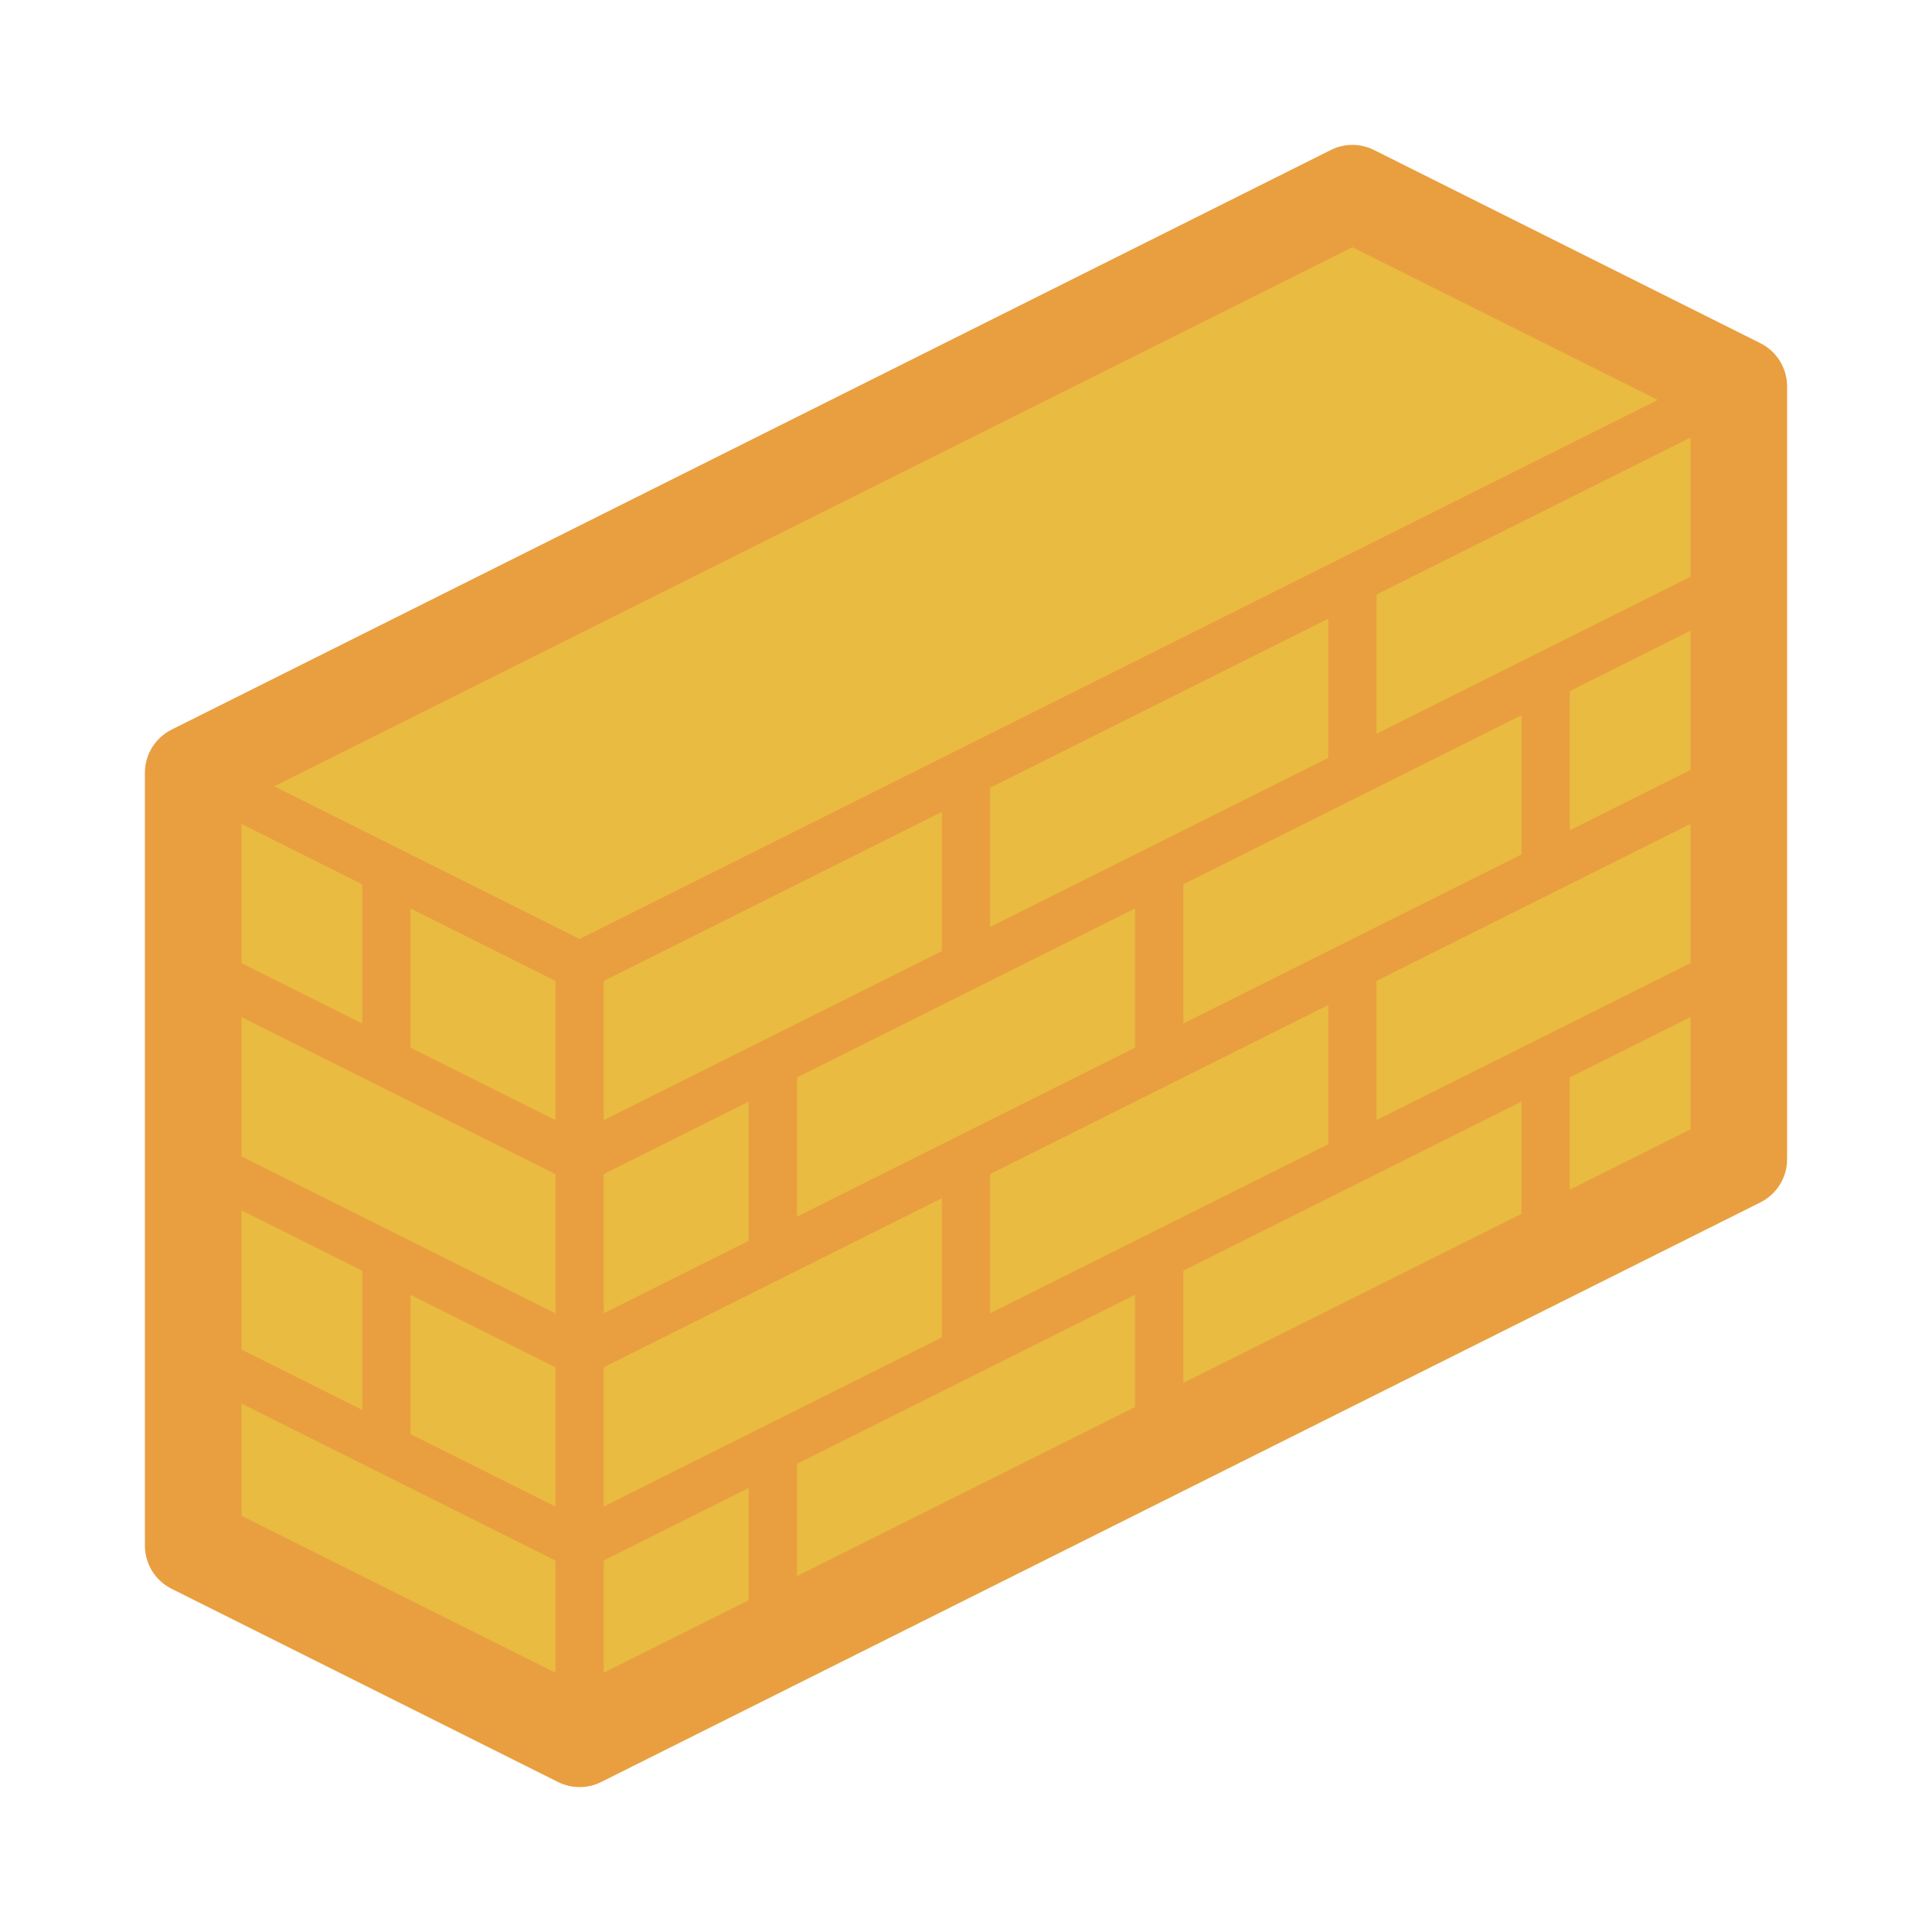
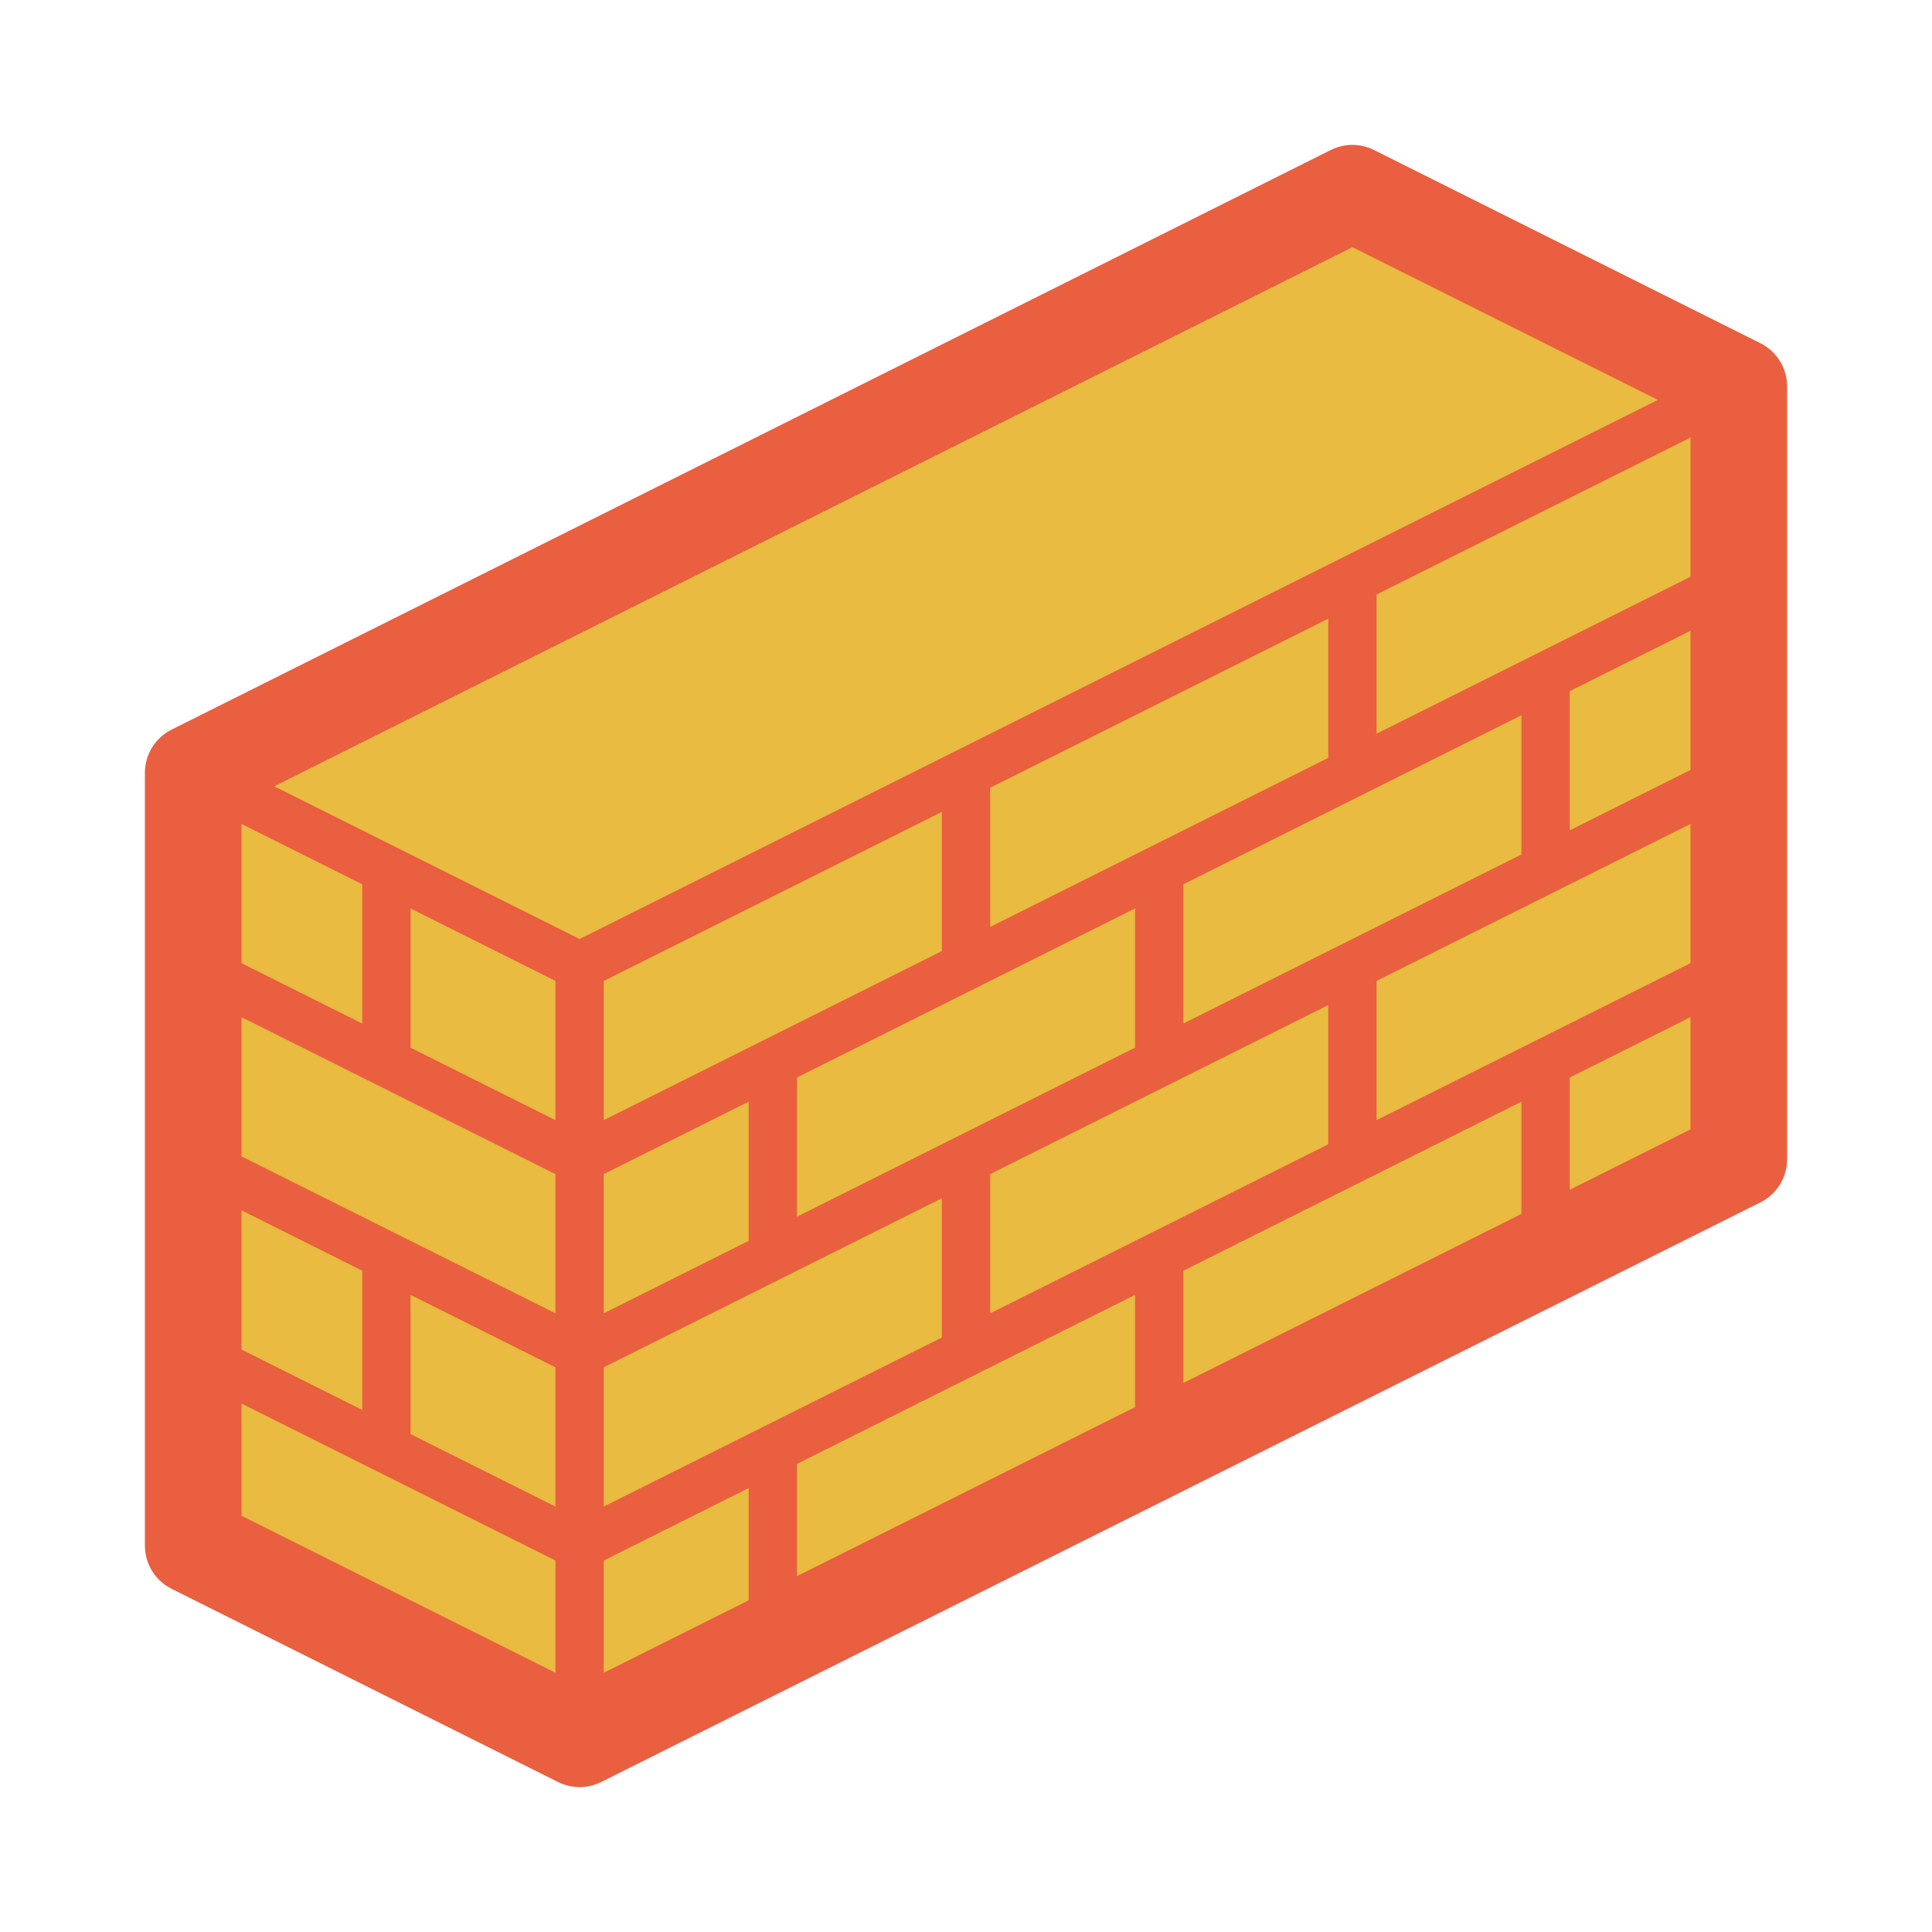
<svg xmlns="http://www.w3.org/2000/svg" width="150" height="150" viewBox="0 0 100 100">
  <g>
    <path fill="#e9bb40" id="fill" d="m11.794,39.535l57.974,-28.856c0,0 19.15,9.635 19.388,9.397c0.237,-0.237 1.424,39.393 1.258,39.25c-0.166,-0.143 -59.872,30.043 -60.038,29.9c-0.166,-0.143 -21.191,-10.536 -21.357,-10.679c-0.166,-0.143 2.776,-39.013 2.776,-39.013z" />
-   </g>e9bb40
-  <g>
-     <path fill="#E99F40" id="Outline" d="m91.118,17.764l-20,-10c-0.704,-0.353 -1.532,-0.353 -2.236,0l-60,30c-0.847,0.424 -1.382,1.289 -1.382,2.236l0,40c0,0.947 0.535,1.813 1.382,2.236l20,10c0.352,0.176 0.735,0.264 1.118,0.264s0.766,-0.088 1.118,-0.264l60,-30c0.847,-0.423 1.382,-1.289 1.382,-2.236l0,-40c0,-0.947 -0.535,-1.812 -1.382,-2.236l-0,0zm-3.618,22.089l-6.25,3.125l0,-7.205l6.25,-3.125l0,7.205zm-75,12.794l16.25,8.125l0,7.205l-16.25,-8.124l0,-7.206zm18.75,15.33l0,-7.205l7.5,-3.75l0,7.205l-7.5,3.75zm18.191,-9.095l-8.191,4.095l0,-7.205l17.5,-8.75l0,7.205l-9.309,4.655zm20,-10l-8.191,4.095l0,-7.205l17.5,-8.75l0,7.205l-9.309,4.655zm10,-15l-8.191,4.095l0,-7.205l16.25,-8.125l0,7.205l-8.059,4.03zm-10.691,-1.859l0,7.205l-9.309,4.655l-8.191,4.095l0,-7.205l17.5,-8.75zm-20,10l0,7.205l-9.309,4.655l-8.191,4.095l0,-7.205l17.5,-8.75zm-20,8.75l0,7.205l-7.5,-3.75l0,-7.205l7.5,3.75zm-10,2.204l-6.25,-3.125l0,-7.205l6.25,3.125l0,7.205zm-6.25,16.875l0,-7.205l6.25,3.125l0,7.205l-6.25,-3.125l0,0zm8.75,-2.829l7.5,3.75l0,7.205l-7.5,-3.75l0,-7.205zm18.191,6.859l-8.191,4.095l0,-7.205l17.5,-8.75l0,7.205l-9.309,4.655l0,-0zm20,-10l-8.191,4.095l0,-7.205l17.5,-8.75l0,7.205l-9.309,4.655zm11.809,-5.905l0,-7.205l9.307,-4.654c0.001,0 0.001,0 0.002,-0.001l6.941,-3.47l0,7.205l-8.059,4.03l-8.191,4.095zm-1.25,-45.182l15.808,7.904l-55.808,27.904l-15.808,-7.904l55.808,-27.904zm-57.5,65.66l0,-5.808l16.25,8.125l0,5.808l-16.25,-8.125zm18.75,8.125l0,-5.808l7.5,-3.75l0,5.808l-7.5,3.75zm10,-5l0,-5.808l17.5,-8.75l0,5.808l-17.5,8.75zm20,-10l0,-5.808l17.5,-8.75l0,5.808l-17.5,8.75zm20,-15.808l6.25,-3.125l0,5.808l-6.25,3.125l0,-5.808z" />
+   </g>
+   <g>
+     <path fill="#E95F40" id="Outline" d="m91.118,17.764l-20,-10c-0.704,-0.353 -1.532,-0.353 -2.236,0l-60,30c-0.847,0.424 -1.382,1.289 -1.382,2.236l0,40c0,0.947 0.535,1.813 1.382,2.236l20,10c0.352,0.176 0.735,0.264 1.118,0.264s0.766,-0.088 1.118,-0.264l60,-30c0.847,-0.423 1.382,-1.289 1.382,-2.236l0,-40c0,-0.947 -0.535,-1.812 -1.382,-2.236l-0,0zm-3.618,22.089l-6.25,3.125l0,-7.205l6.25,-3.125l0,7.205zm-75,12.794l16.25,8.125l0,7.205l-16.25,-8.124l0,-7.206zm18.75,15.33l0,-7.205l7.5,-3.75l0,7.205l-7.5,3.75zm18.191,-9.095l-8.191,4.095l0,-7.205l17.5,-8.75l0,7.205l-9.309,4.655zm20,-10l-8.191,4.095l0,-7.205l17.5,-8.75l0,7.205l-9.309,4.655zm10,-15l-8.191,4.095l0,-7.205l16.25,-8.125l0,7.205l-8.059,4.03zm-10.691,-1.859l0,7.205l-9.309,4.655l-8.191,4.095l0,-7.205l17.5,-8.75zm-20,10l0,7.205l-9.309,4.655l-8.191,4.095l0,-7.205l17.5,-8.75zm-20,8.75l0,7.205l-7.5,-3.75l0,-7.205l7.5,3.75zm-10,2.204l-6.25,-3.125l0,-7.205l6.25,3.125l0,7.205zm-6.25,16.875l0,-7.205l6.25,3.125l0,7.205l-6.25,-3.125l0,0zm8.75,-2.829l7.5,3.75l0,7.205l-7.5,-3.75l0,-7.205zm18.191,6.859l-8.191,4.095l0,-7.205l17.5,-8.75l0,7.205l-9.309,4.655l0,-0zm20,-10l-8.191,4.095l0,-7.205l17.5,-8.75l0,7.205l-9.309,4.655zm11.809,-5.905l0,-7.205l9.307,-4.654c0.001,0 0.001,0 0.002,-0.001l6.941,-3.47l0,7.205l-8.059,4.03l-8.191,4.095zm-1.25,-45.182l15.808,7.904l-55.808,27.904l-15.808,-7.904l55.808,-27.904zm-57.5,65.66l0,-5.808l16.25,8.125l0,5.808l-16.25,-8.125zm18.75,8.125l0,-5.808l7.5,-3.75l0,5.808l-7.5,3.75zm10,-5l0,-5.808l17.5,-8.75l0,5.808l-17.5,8.75zm20,-10l0,-5.808l17.5,-8.75l0,5.808l-17.5,8.75zm20,-15.808l6.25,-3.125l0,5.808l-6.25,3.125l0,-5.808z" />
  </g>
</svg>
